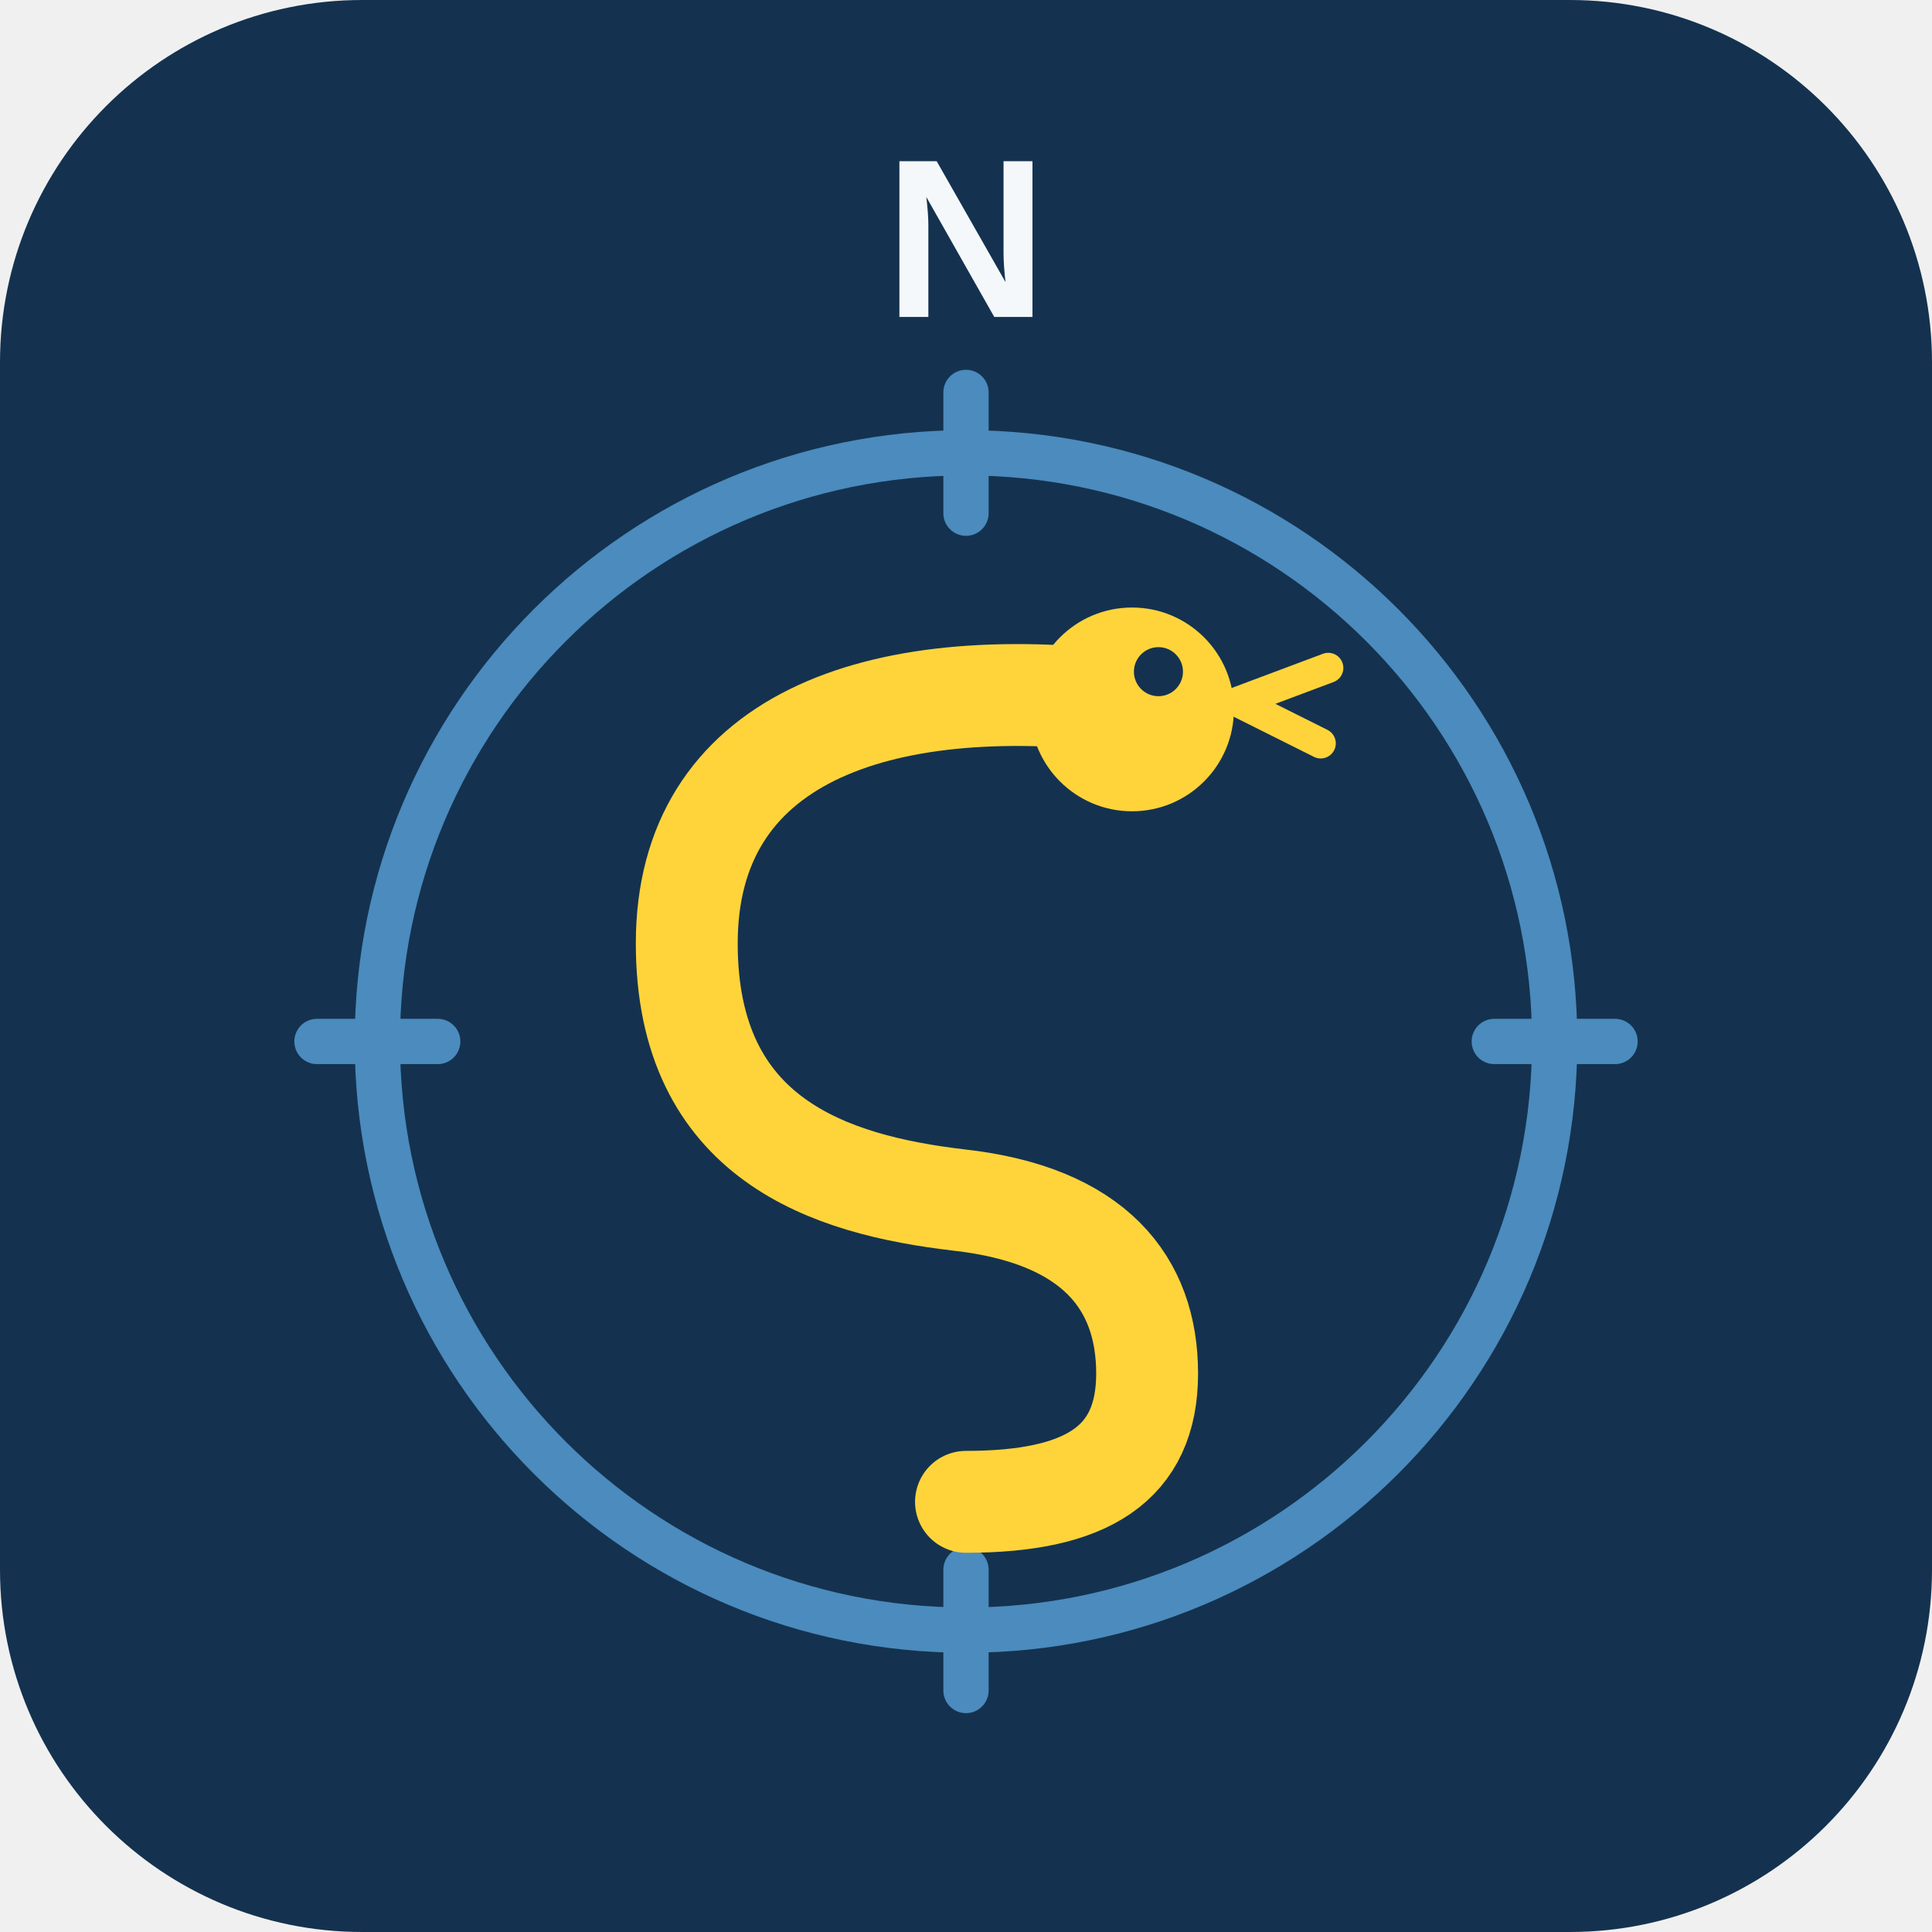
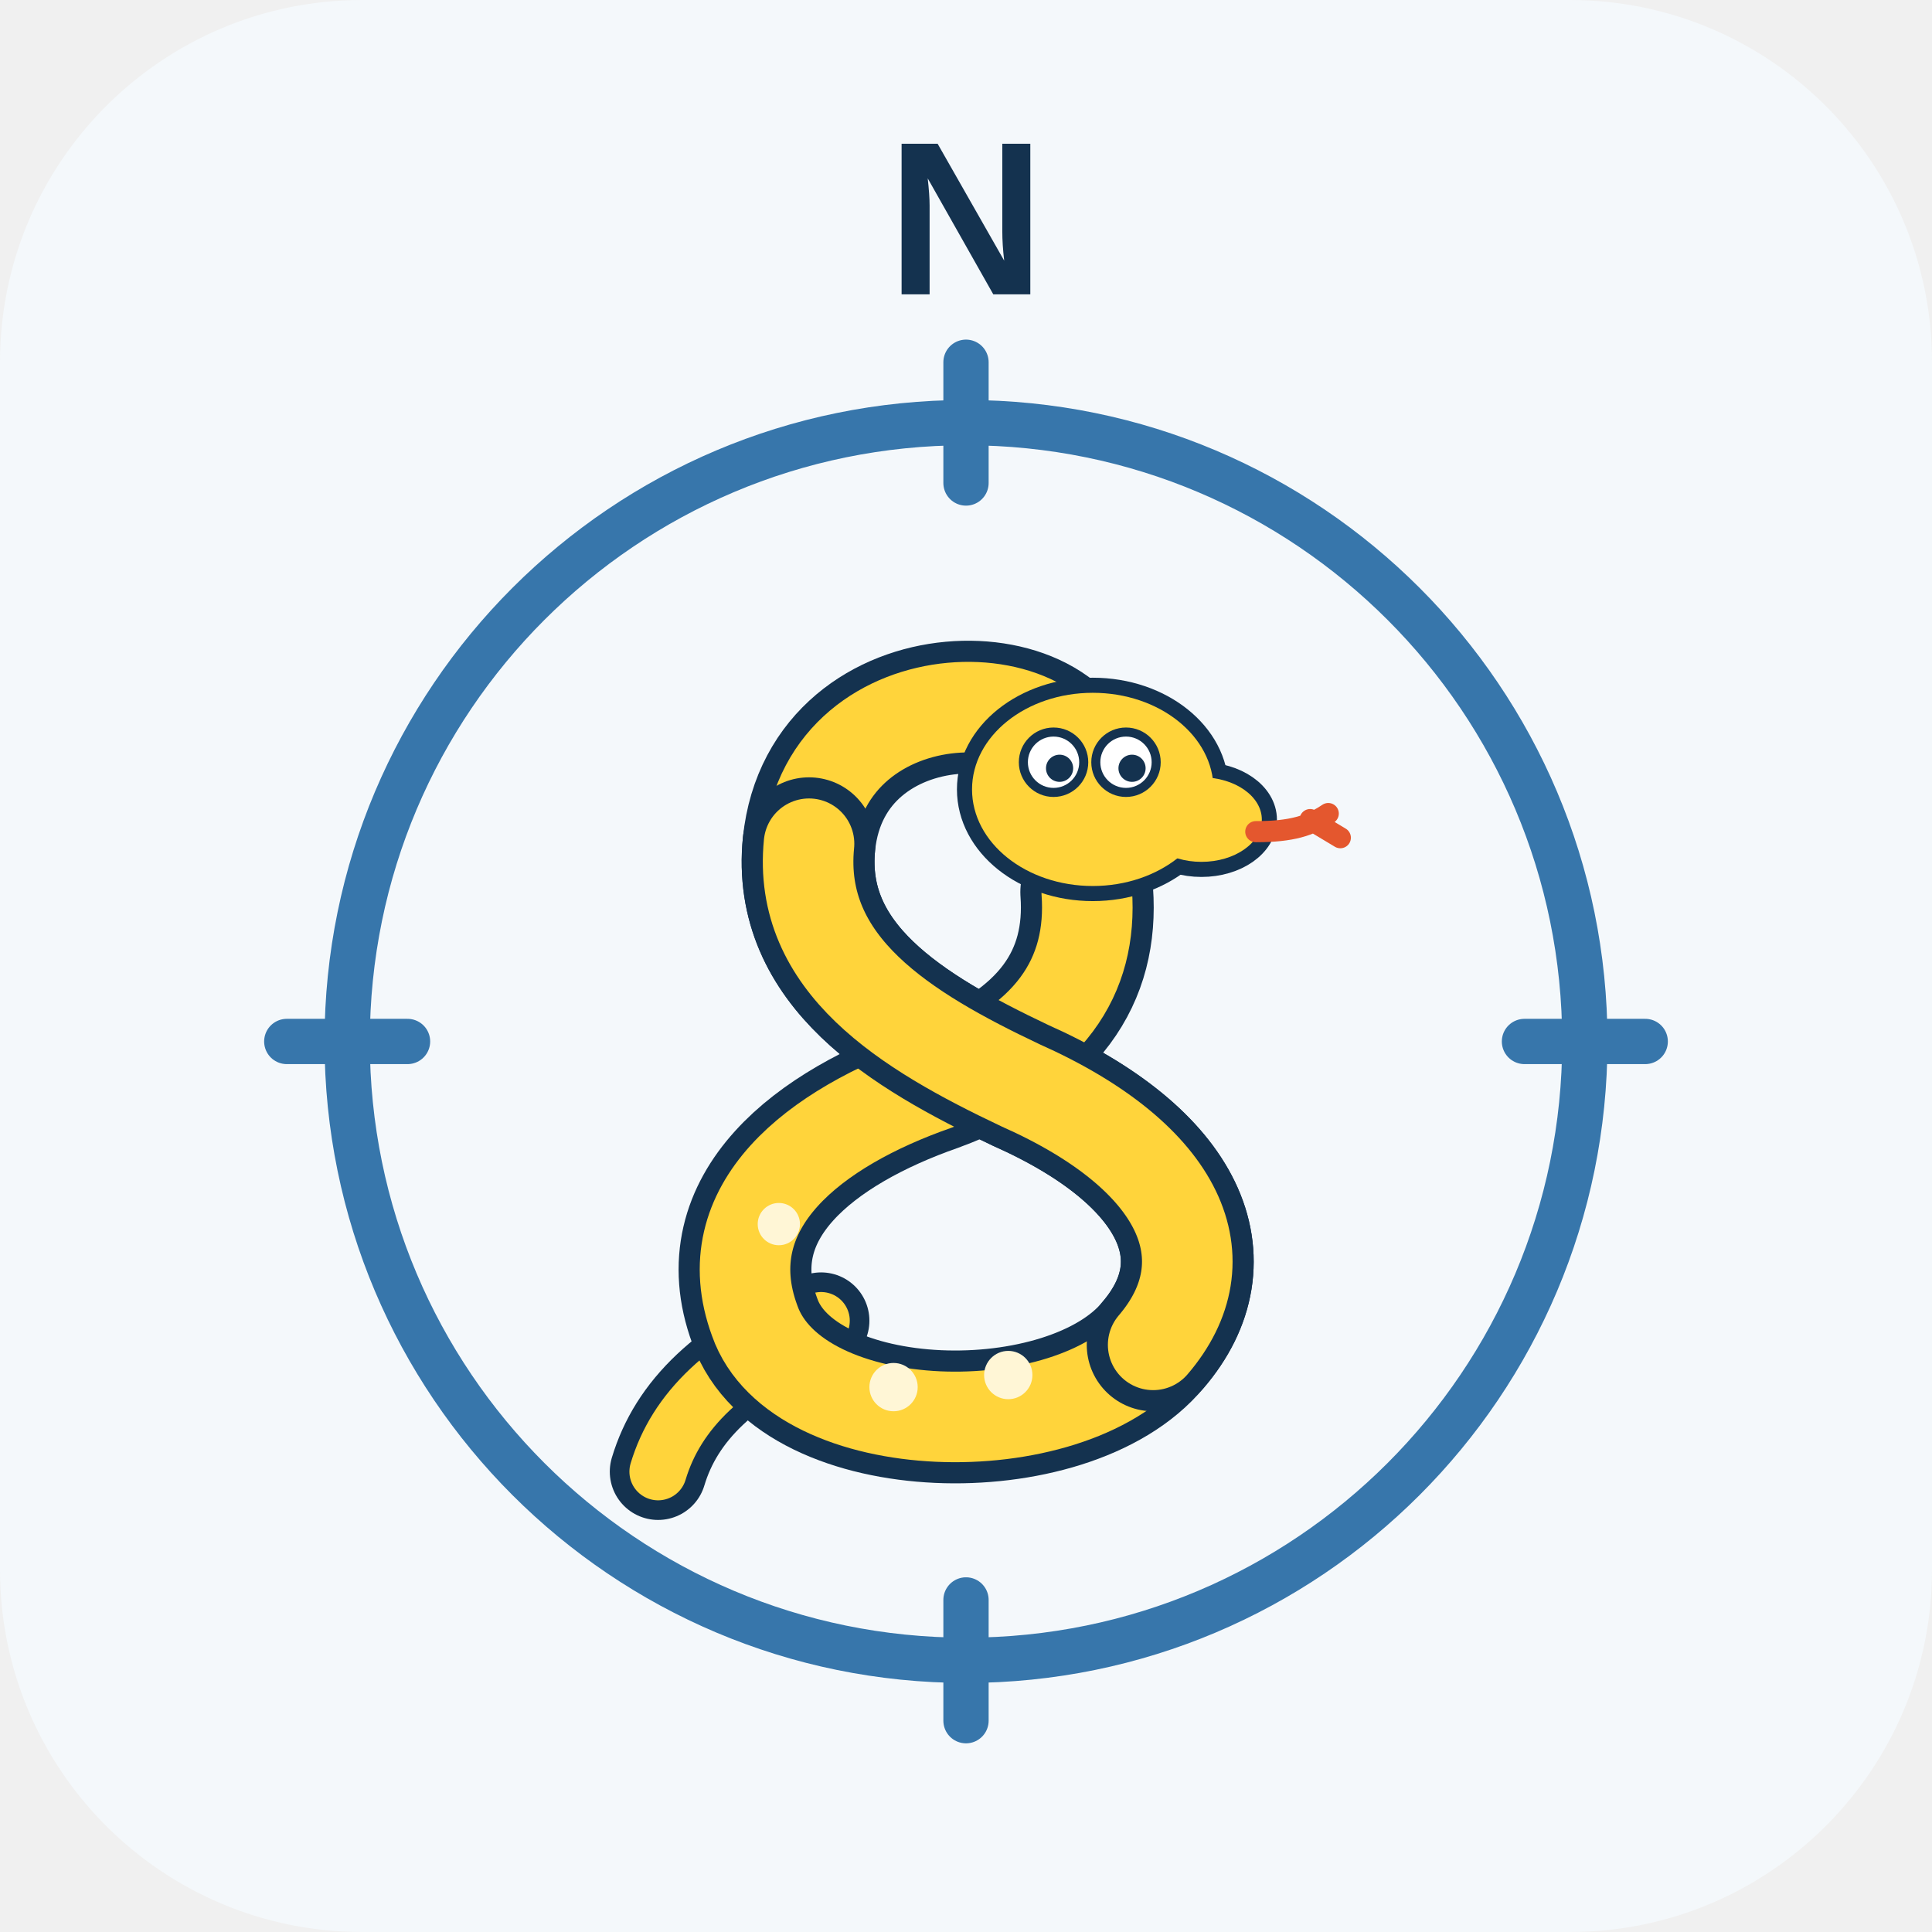
<svg xmlns="http://www.w3.org/2000/svg" width="512" height="512" viewBox="0 0 512 512">
-   <rect width="512" height="512" rx="96" fill="#14324F" />
-   <circle cx="256" cy="276" r="156" fill="none" stroke="#4B8BBE" stroke-width="12" />
-   <path d="M256,104 V136 M256,416 V448 M84,276 H116 M396,276 H428" stroke="#4B8BBE" stroke-width="12" stroke-linecap="round" />
-   <text x="256" y="84" text-anchor="middle" font-family="Arial, Helvetica, sans-serif" font-weight="bold" font-size="60" fill="#F4F8FB">N</text>
-   <path d="M 298,186 C 232,178 182,196 182,250 C 182,302 220,314 254,318 C 290,322 304,340 304,364 C 304,388 288,398 256,398" fill="none" stroke="#FFD43B" stroke-width="27" stroke-linecap="round" />
-   <circle cx="300" cy="188" r="27" fill="#FFD43B" />
-   <circle cx="307" cy="178" r="6.5" fill="#14324F" />
-   <path d="M 328,186 L 352,177 M 328,186 L 350,197" stroke="#FFD43B" stroke-width="8" stroke-linecap="round" />
+   <rect width="512" height="512" rx="96" fill="#F4F8FB" />
+   <circle cx="256" cy="276" r="164" fill="none" stroke="#3776AB" stroke-width="12" />
+   <path d="M256,96 V128 M256,424 V456 M76,276 H108 M404,276 H436" stroke="#3776AB" stroke-width="12" stroke-linecap="round" />
+   <text x="256" y="78" text-anchor="middle" font-family="Arial, Helvetica, sans-serif" font-weight="bold" font-size="58" fill="#14324F">N</text>
+   <g transform="translate(256,286) scale(0.80) translate(-258,-282)">
+     <path d="M 210,362 C 178,376 162,392 156,412" fill="none" stroke="#14324F" stroke-width="32" stroke-linecap="round" />
+     <path d="M 210,362 C 178,376 162,392 156,412" fill="none" stroke="#FFD43B" stroke-width="19" stroke-linecap="round" />
+     <g fill="none" stroke-linecap="round">
+       <path d="M 296,186 C 296,148 212,146 206,204 C 202,244 238,266 276,284 C 330,308 344,342 320,370 C 292,404 202,402 188,362 C 174,324 208,298 248,284 C 286,270 300,248 298,220" stroke="#14324F" stroke-width="44" />
+       <path d="M 296,186 C 296,148 212,146 206,204 C 202,244 238,266 276,284 C 330,308 344,342 320,370 C 292,404 202,402 188,362 C 174,324 208,298 248,284 C 286,270 300,248 298,220" stroke="#FFD43B" stroke-width="30" />
+       <path d="M 206,204 C 202,244 238,266 276,284 C 330,308 344,342 320,370" stroke="#14324F" stroke-width="44" />
+       <path d="M 206,204 C 202,244 238,266 276,284 C 330,308 344,342 320,370" stroke="#FFD43B" stroke-width="30" />
+     </g>
+     <circle cx="234" cy="384" r="8" fill="#FFF6D6" />
+     <circle cx="272" cy="380" r="8" fill="#FFF6D6" />
+     <circle cx="196" cy="330" r="7" fill="#FFF6D6" />
+     <ellipse cx="300" cy="186" rx="40" ry="32" fill="none" stroke="#14324F" stroke-width="10" />
+     <ellipse cx="336" cy="196" rx="20" ry="14" fill="none" stroke="#14324F" stroke-width="10" />
+     <ellipse cx="300" cy="186" rx="40" ry="32" fill="#FFD43B" />
+     <ellipse cx="336" cy="196" rx="20" ry="14" fill="#FFD43B" />
+     <circle cx="287" cy="177" r="10" fill="#FFFFFF" stroke="#14324F" stroke-width="3" />
+     <circle cx="289" cy="179" r="4.5" fill="#14324F" />
+     <circle cx="311" cy="177" r="10" fill="#FFFFFF" stroke="#14324F" stroke-width="3" />
+     <circle cx="313" cy="179" r="4.5" fill="#14324F" />
+     <path d="M 354,200 C 366,200 372,198 378,194 M 372,196 L 382,202" stroke="#E4572E" stroke-width="7" stroke-linecap="round" fill="none" />
+   </g>
</svg>
